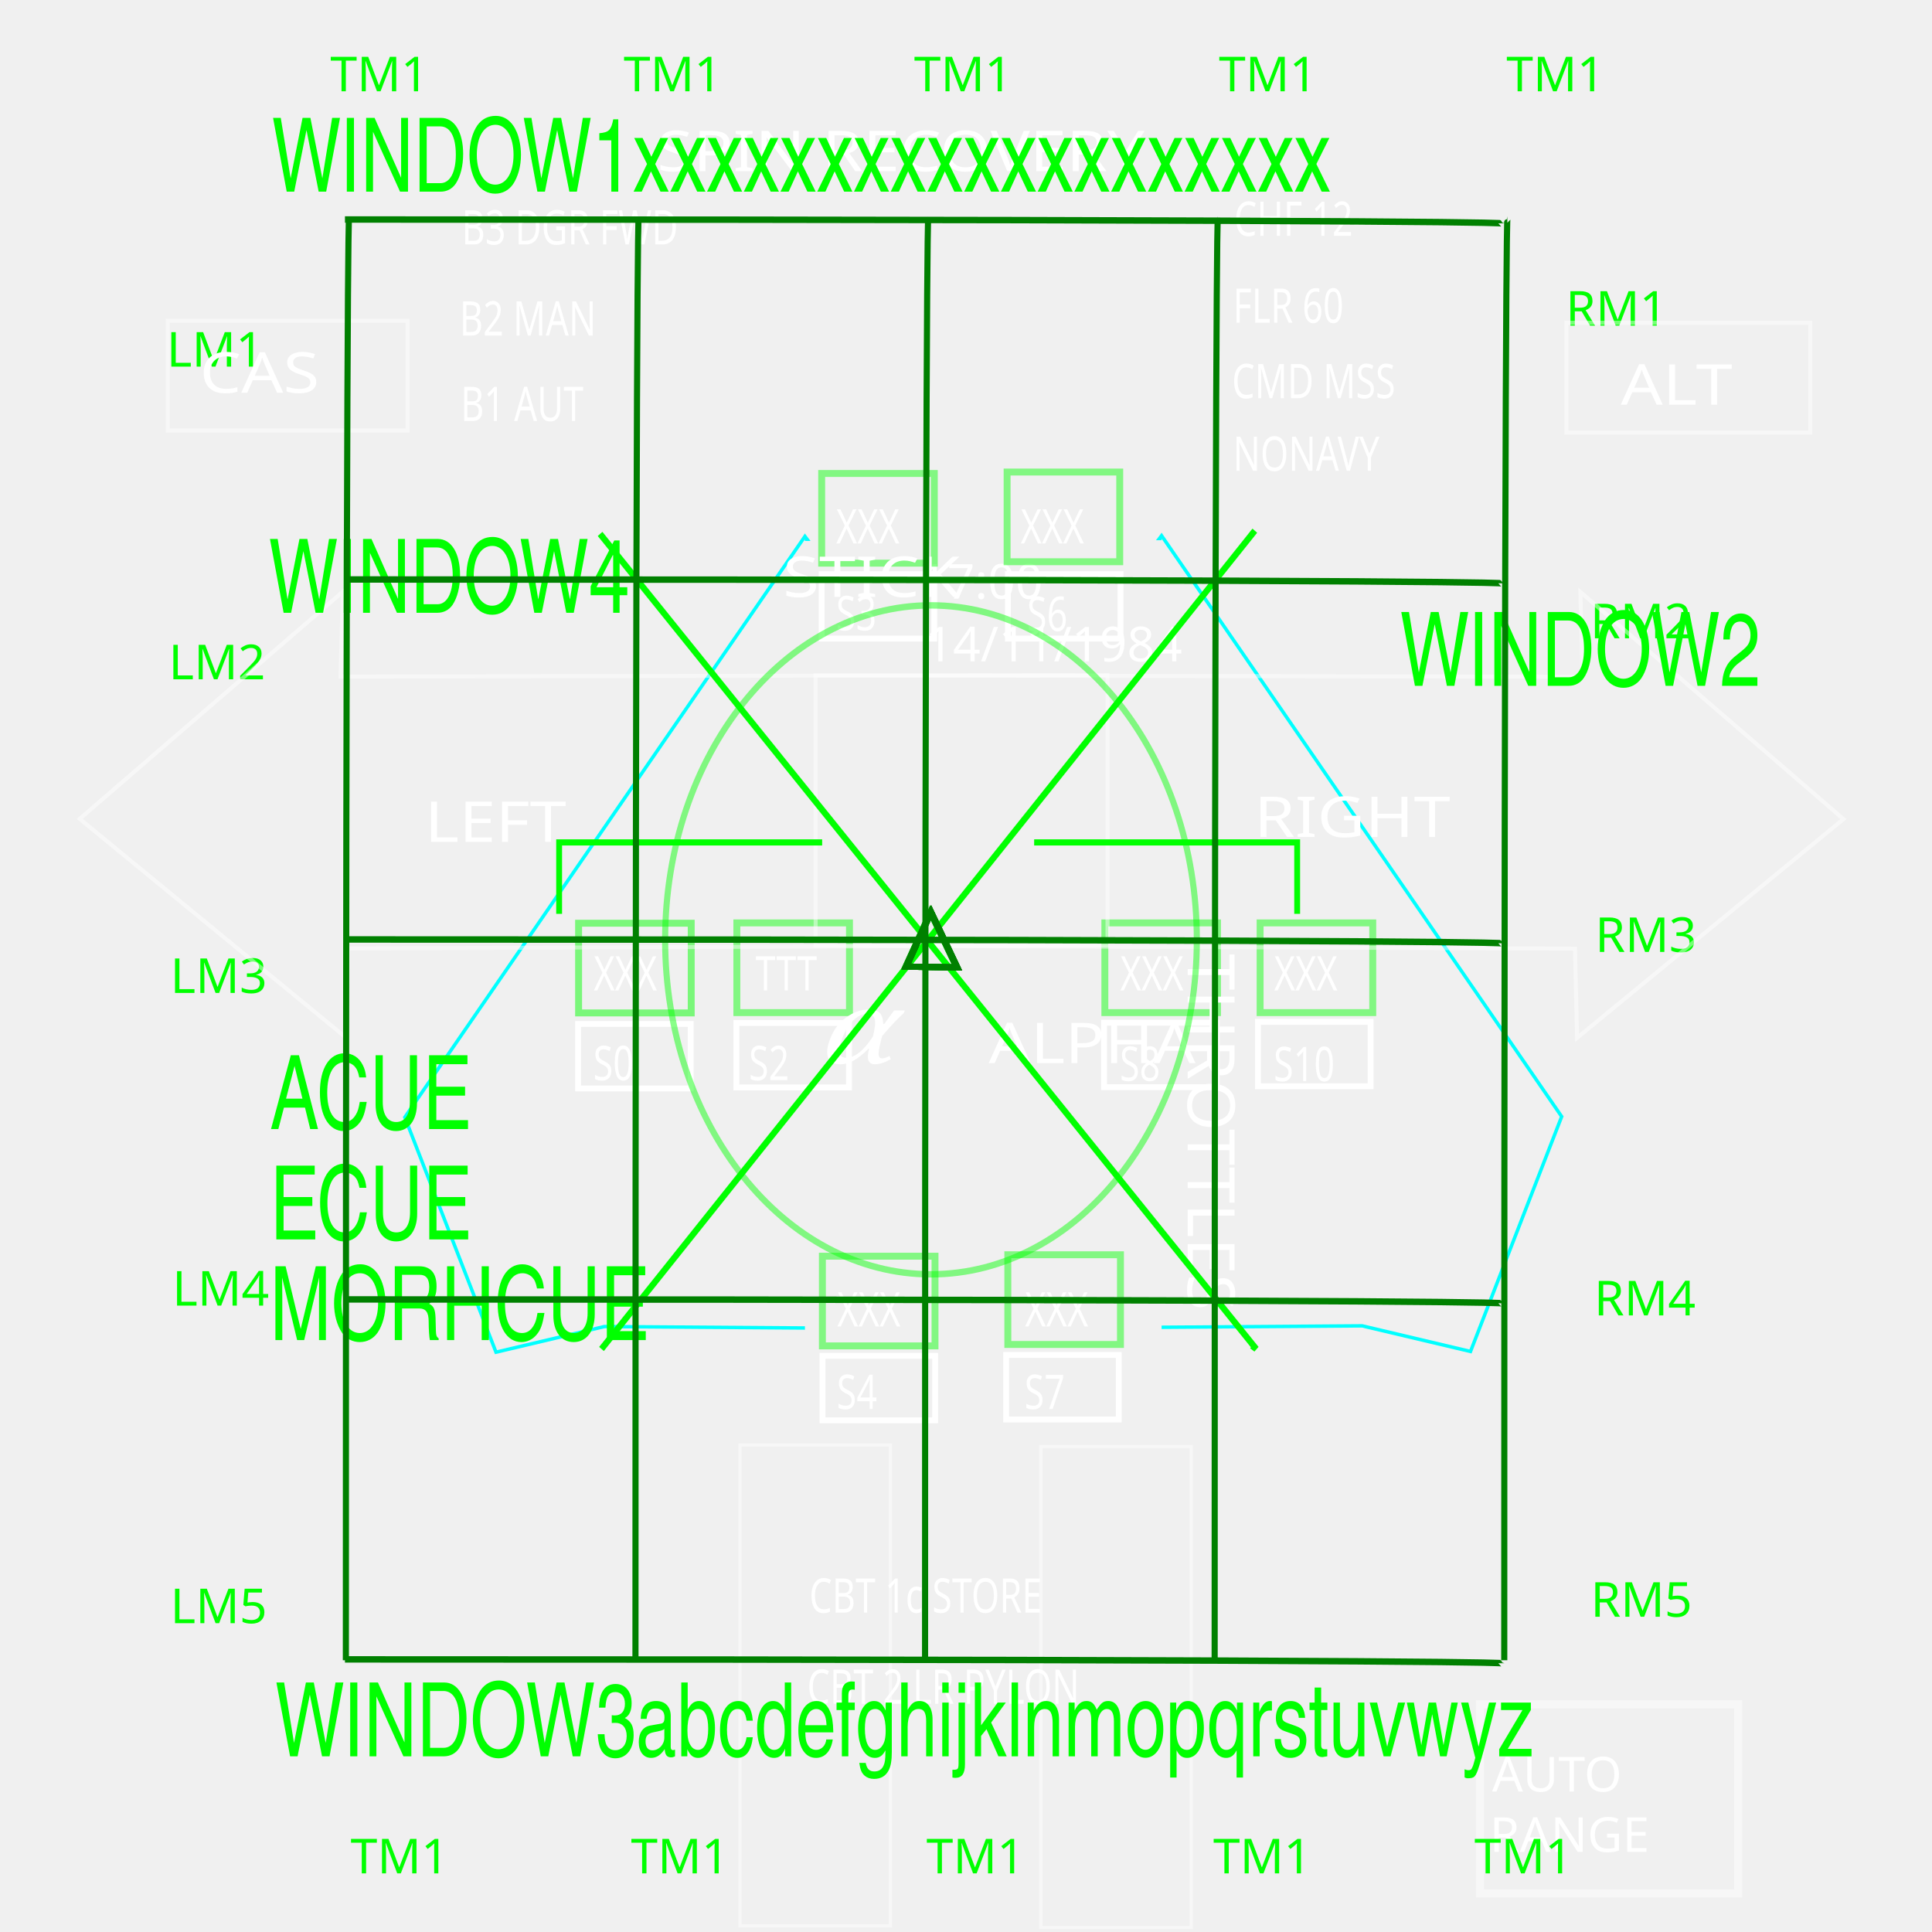
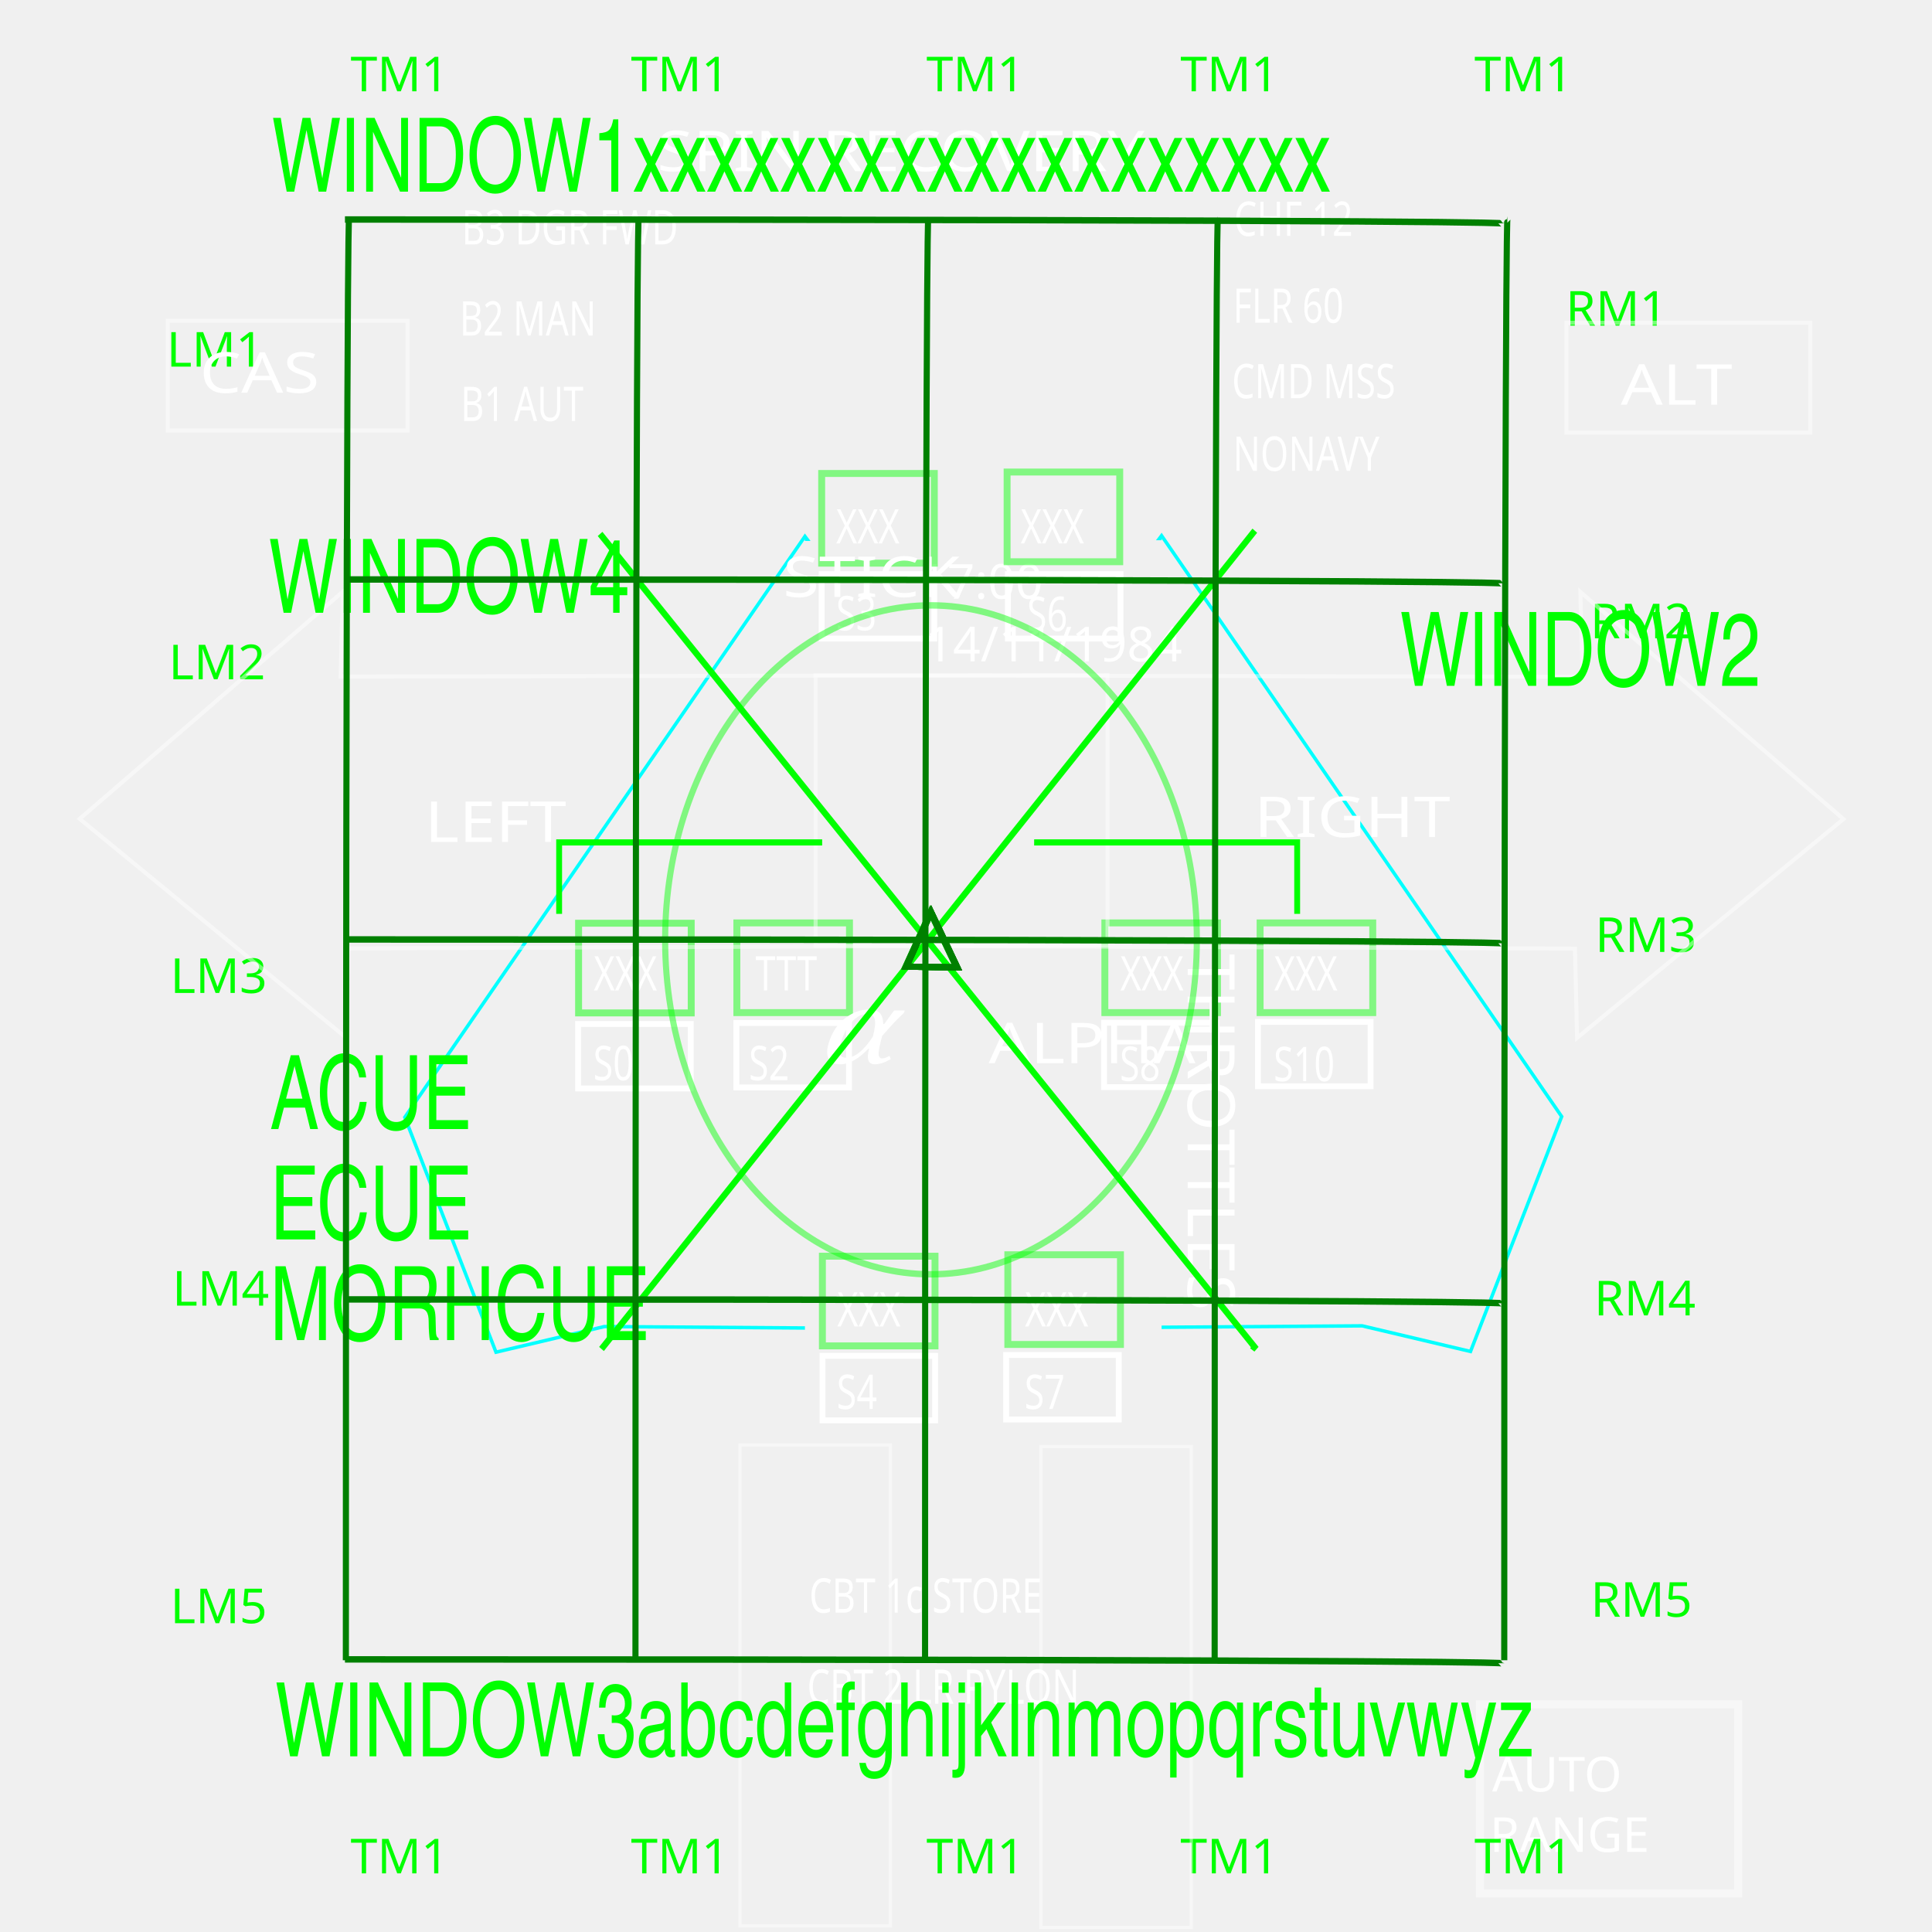
<svg xmlns="http://www.w3.org/2000/svg" version="1.1" id="svg5642" height="480" width="480">
  <defs id="defs5644" />
  <g id="layer1" transform="translate(-0.612904,-573.2655)" style="display:inline">
    <flowRoot xml:space="preserve" id="flowRoot3201" style="font-style:normal;font-weight:normal;line-height:0.01%;font-family:sans-serif;letter-spacing:0px;word-spacing:0px;fill:#ffaaaa;fill-opacity:1;stroke:none" transform="translate(0.612904,574.9191)">
      <flowRegion id="flowRegion3203" style="font-family:sans-serif">
        <rect id="rect3205" width="119.198" height="398.505" x="422.244" y="57.113" style="font-family:sans-serif;fill:#ffaaaa" />
      </flowRegion>
      <flowPara id="flowPara3207" style="font-size:40px;line-height:1.25;font-family:sans-serif"> </flowPara>
    </flowRoot>
    <g id="p1_1">
      <rect transform="translate(0.612904,574.9191)" y="421.778" x="367.696" height="46.972" width="64.145" id="rect3251" style="opacity:0.46;fill:none;stroke:#ffffff;stroke-width:2;stroke-linecap:butt;stroke-linejoin:miter;stroke-miterlimit:4;stroke-opacity:1;stroke-dasharray:none" />
      <text id="text3064-17-1-1" y="1018.365" x="401.488" style="font-style:normal;font-weight:normal;line-height:0%;font-family:'MS 33558';-inkscape-font-specification:'MS 33558';text-align:center;letter-spacing:0px;word-spacing:0px;text-anchor:middle;fill:#ffffff;fill-opacity:1;stroke:none" xml:space="preserve">
        <tspan style="font-size:12px;line-height:1.25;text-align:center;text-anchor:middle;fill:#ffffff" y="1018.365" x="401.488" id="tspan3066-1-6-8">AUTO</tspan>
        <tspan id="tspan3274" style="font-size:12px;line-height:1.25;text-align:center;text-anchor:middle;fill:#ffffff" y="1033.365" x="401.488">RANGE</tspan>
      </text>
      <text id="p1_1_time" y="722.021" x="229.062" style="font-style:normal;font-weight:normal;line-height:0%;font-family:'MS 33558';-inkscape-font-specification:'MS 33558';letter-spacing:0px;word-spacing:0px;fill:#ffffff;fill-opacity:1;stroke:none" xml:space="preserve">
        <tspan style="font-size:12px;line-height:1.25;fill:#ffffff" y="722.021" x="229.062" id="tspan3066-7-2">17:00</tspan>
      </text>
      <text id="p1_1_date" y="737.576" x="230.508" style="font-style:normal;font-weight:normal;line-height:0%;font-family:'MS 33558';-inkscape-font-specification:'MS 33558';letter-spacing:0px;word-spacing:0px;fill:#ffffff;fill-opacity:1;stroke:none" xml:space="preserve">
        <tspan style="font-size:12px;line-height:1.25;fill:#ffffff" y="737.576" x="230.508" id="tspan3066-7-2-9">14/11/1984</tspan>
      </text>
    </g>
  </g>
  <g id="layer2" style="display:inline">
    <text transform="translate(-0.612904,-573.2655)" xml:space="preserve" style="font-style:normal;font-weight:normal;line-height:0%;font-family:'MS 33558';-inkscape-font-specification:'MS 33558';letter-spacing:0px;word-spacing:0px;display:inline;fill:#00ff00;fill-opacity:1;stroke:none" x="42.029" y="664.357" id="MI_0">
      <tspan x="42.029" y="664.357" style="font-size:12px;line-height:1.25;fill:#00ff00" id="tspan3065">LM1</tspan>
    </text>
    <text transform="translate(-0.612904,-573.2655)" xml:space="preserve" style="font-style:normal;font-weight:normal;line-height:0%;font-family:'MS 33558';-inkscape-font-specification:'MS 33558';letter-spacing:0px;word-spacing:0px;display:inline;fill:#00ff00;fill-opacity:1;stroke:none" x="42.531" y="742.028" id="MI_1">
      <tspan id="tspan3066-7" x="42.531" y="742.028" style="font-size:12px;line-height:1.25;fill:#00ff00">LM2</tspan>
    </text>
    <text transform="translate(-0.612904,-573.2655)" xml:space="preserve" style="font-style:normal;font-weight:normal;line-height:0%;font-family:'MS 33558';-inkscape-font-specification:'MS 33558';letter-spacing:0px;word-spacing:0px;display:inline;fill:#00ff00;fill-opacity:1;stroke:none" x="42.943" y="819.965" id="MI_2">
      <tspan id="tspan3066-4" x="42.943" y="819.965" style="font-size:12px;line-height:1.25;fill:#00ff00">LM3</tspan>
    </text>
    <text transform="translate(-0.612904,-573.2655)" xml:space="preserve" style="font-style:normal;font-weight:normal;line-height:0%;font-family:'MS 33558';-inkscape-font-specification:'MS 33558';letter-spacing:0px;word-spacing:0px;display:inline;fill:#00ff00;fill-opacity:1;stroke:none" x="43.445" y="897.636" id="MI_3">
      <tspan id="tspan3066-7-5" x="43.445" y="897.636" style="font-size:12px;line-height:1.25;fill:#00ff00">LM4</tspan>
    </text>
    <text transform="translate(-0.612904,-573.2655)" xml:space="preserve" style="font-style:normal;font-weight:normal;line-height:0%;font-family:'MS 33558';-inkscape-font-specification:'MS 33558';letter-spacing:0px;word-spacing:0px;display:inline;fill:#00ff00;fill-opacity:1;stroke:none" x="42.943" y="976.538" id="MI_4">
      <tspan id="tspan3066-1" x="42.943" y="976.538" style="font-size:12px;line-height:1.25;fill:#00ff00">LM5</tspan>
    </text>
    <text transform="translate(-0.612904,-573.2655)" xml:space="preserve" style="font-style:normal;font-weight:normal;line-height:0%;font-family:'MS 33558';-inkscape-font-specification:'MS 33558';text-align:end;letter-spacing:0px;word-spacing:0px;text-anchor:end;display:inline;fill:#00ff00;fill-opacity:1;stroke:none" x="430.435" y="654.169" id="MI_5">
      <tspan id="tspan3066-6" x="430.435" y="654.169" style="font-size:12px;line-height:1.25;text-align:end;text-anchor:end;fill:#00ff00">RM1</tspan>
    </text>
    <text transform="translate(-0.612904,-573.2655)" xml:space="preserve" style="font-style:normal;font-weight:normal;line-height:0%;font-family:'MS 33558';-inkscape-font-specification:'MS 33558';text-align:end;letter-spacing:0px;word-spacing:0px;text-anchor:end;display:inline;fill:#00ff00;fill-opacity:1;stroke:none" x="436.526" y="731.84" id="MI_6">
      <tspan id="tspan3066-7-4" x="436.526" y="731.84" style="font-size:12px;line-height:1.25;text-align:end;text-anchor:end;fill:#00ff00">RM2</tspan>
    </text>
    <text xml:space="preserve" style="font-style:normal;font-weight:normal;line-height:0%;font-family:'MS 33558';-inkscape-font-specification:'MS 33558';text-align:end;letter-spacing:0px;word-spacing:0px;text-anchor:end;display:inline;fill:#00ff00;fill-opacity:1;stroke:none" x="437.747" y="809.777" id="MI_7" transform="translate(-0.612904,-573.2655)">
      <tspan id="tspan3066-4-3" x="437.747" y="809.777" style="font-size:12px;line-height:1.25;text-align:end;text-anchor:end;fill:#00ff00">RM3</tspan>
    </text>
    <text transform="translate(-0.612904,-573.2655)" xml:space="preserve" style="font-style:normal;font-weight:normal;line-height:0%;font-family:'MS 33558';-inkscape-font-specification:'MS 33558';text-align:end;letter-spacing:0px;word-spacing:0px;text-anchor:end;display:inline;fill:#00ff00;fill-opacity:1;stroke:none" x="437.489" y="900.075" id="MI_8">
      <tspan id="tspan3066-7-5-2" x="437.489" y="900.075" style="font-size:12px;line-height:1.25;text-align:end;text-anchor:end;fill:#00ff00">RM4</tspan>
    </text>
    <text transform="translate(-0.612904,-573.2655)" xml:space="preserve" style="font-style:normal;font-weight:normal;line-height:0%;font-family:'MS 33558';-inkscape-font-specification:'MS 33558';text-align:end;letter-spacing:0px;word-spacing:0px;text-anchor:end;display:inline;fill:#00ff00;fill-opacity:1;stroke:none" x="436.627" y="974.937" id="MI_9">
      <tspan id="tspan3066-1-6" x="436.627" y="974.937" style="font-size:12px;line-height:1.25;text-align:end;text-anchor:end;fill:#00ff00">RM5</tspan>
    </text>
-     <text xml:space="preserve" style="font-style:normal;font-weight:normal;line-height:0%;font-family:'MS 33558';-inkscape-font-specification:'MS 33558';letter-spacing:0px;word-spacing:0px;display:inline;fill:#00ff00;fill-opacity:1;stroke:none" x="82.052" y="22.686" id="MI_10">
-       <tspan id="tspan3066-5" x="82.052" y="22.686" style="font-size:12px;line-height:1.25;fill:#00ff00">TM1</tspan>
-     </text>
-     <text xml:space="preserve" style="font-style:normal;font-weight:normal;line-height:0%;font-family:'MS 33558';-inkscape-font-specification:'MS 33558';letter-spacing:0px;word-spacing:0px;display:inline;fill:#00ff00;fill-opacity:1;stroke:none" x="154.922" y="22.686" id="MI_11">
-       <tspan id="tspan3066-5-7" x="154.922" y="22.686" style="font-size:12px;line-height:1.25;fill:#00ff00">TM1</tspan>
-     </text>
-     <text xml:space="preserve" style="font-style:normal;font-weight:normal;line-height:0%;font-family:'MS 33558';-inkscape-font-specification:'MS 33558';letter-spacing:0px;word-spacing:0px;display:inline;fill:#00ff00;fill-opacity:1;stroke:none" x="227.078" y="22.686" id="MI_12">
-       <tspan id="tspan3066-5-7-6" x="227.078" y="22.686" style="font-size:12px;line-height:1.25;fill:#00ff00">TM1</tspan>
-     </text>
-     <text xml:space="preserve" style="font-style:normal;font-weight:normal;line-height:0%;font-family:'MS 33558';-inkscape-font-specification:'MS 33558';letter-spacing:0px;word-spacing:0px;display:inline;fill:#00ff00;fill-opacity:1;stroke:none" x="302.805" y="22.686" id="MI_13">
-       <tspan id="tspan3066-5-7-5" x="302.805" y="22.686" style="font-size:12px;line-height:1.25;fill:#00ff00">TM1</tspan>
-     </text>
-     <text xml:space="preserve" style="font-style:normal;font-weight:normal;line-height:0%;font-family:'MS 33558';-inkscape-font-specification:'MS 33558';letter-spacing:0px;word-spacing:0px;display:inline;fill:#00ff00;fill-opacity:1;stroke:none" x="374.247" y="22.686" id="MI_14">
-       <tspan id="tspan3066-5-7-20" x="374.247" y="22.686" style="font-size:12px;line-height:1.25;fill:#00ff00">TM1</tspan>
+     <text xml:space="preserve" style="font-style:normal;font-weight:normal;line-height:0%;font-family:'MS 33558';-inkscape-font-specification:'MS 33558';letter-spacing:0px;word-spacing:0px;display:inline;fill:#00ff00;fill-opacity:1;stroke:none" x="87.082" y="22.686" id="MI_10">
+       <tspan id="tspan3066-5" x="87.082" y="22.686" style="font-size:12px;line-height:1.25;fill:#00ff00">TM1</tspan>
+     </text>
+     <text xml:space="preserve" style="font-style:normal;font-weight:normal;line-height:0%;font-family:'MS 33558';-inkscape-font-specification:'MS 33558';letter-spacing:0px;word-spacing:0px;display:inline;fill:#00ff00;fill-opacity:1;stroke:none" x="156.738" y="22.686" id="MI_11">
+       <tspan id="tspan3066-5-7" x="156.738" y="22.686" style="font-size:12px;line-height:1.25;fill:#00ff00">TM1</tspan>
+     </text>
+     <text xml:space="preserve" style="font-style:normal;font-weight:normal;line-height:0%;font-family:'MS 33558';-inkscape-font-specification:'MS 33558';letter-spacing:0px;word-spacing:0px;display:inline;fill:#00ff00;fill-opacity:1;stroke:none" x="230.144" y="22.686" id="MI_12">
+       <tspan id="tspan3066-5-7-6" x="230.144" y="22.686" style="font-size:12px;line-height:1.25;fill:#00ff00">TM1</tspan>
+     </text>
+     <text xml:space="preserve" style="font-style:normal;font-weight:normal;line-height:0%;font-family:'MS 33558';-inkscape-font-specification:'MS 33558';letter-spacing:0px;word-spacing:0px;display:inline;fill:#00ff00;fill-opacity:1;stroke:none" x="293.245" y="22.686" id="MI_13">
+       <tspan id="tspan3066-5-7-5" x="293.245" y="22.686" style="font-size:12px;line-height:1.25;fill:#00ff00">TM1</tspan>
+     </text>
+     <text xml:space="preserve" style="font-style:normal;font-weight:normal;line-height:0%;font-family:'MS 33558';-inkscape-font-specification:'MS 33558';letter-spacing:0px;word-spacing:0px;display:inline;fill:#00ff00;fill-opacity:1;stroke:none" x="366.288" y="22.686" id="MI_14">
+       <tspan id="tspan3066-5-7-20" x="366.288" y="22.686" style="font-size:12px;line-height:1.25;fill:#00ff00">TM1</tspan>
    </text>
    <text xml:space="preserve" style="font-style:normal;font-weight:normal;line-height:0%;font-family:'MS 33558';-inkscape-font-specification:'MS 33558';letter-spacing:0px;word-spacing:0px;display:inline;fill:#00ff00;fill-opacity:1;stroke:none" x="87.082" y="465.436" id="MI_15">
      <tspan id="tspan3066-5-1" x="87.082" y="465.436" style="font-size:12px;line-height:1.25;fill:#00ff00">TM1</tspan>
    </text>
    <text xml:space="preserve" style="font-style:normal;font-weight:normal;line-height:0%;font-family:'MS 33558';-inkscape-font-specification:'MS 33558';letter-spacing:0px;word-spacing:0px;display:inline;fill:#00ff00;fill-opacity:1;stroke:none" x="156.738" y="465.436" id="MI_16">
      <tspan id="tspan3066-5-7-0" x="156.738" y="465.436" style="font-size:12px;line-height:1.25;fill:#00ff00">TM1</tspan>
    </text>
    <text xml:space="preserve" style="font-style:normal;font-weight:normal;line-height:0%;font-family:'MS 33558';-inkscape-font-specification:'MS 33558';letter-spacing:0px;word-spacing:0px;display:inline;fill:#00ff00;fill-opacity:1;stroke:none" x="230.144" y="465.436" id="MI_17">
      <tspan id="tspan3066-5-7-6-1" x="230.144" y="465.436" style="font-size:12px;line-height:1.25;fill:#00ff00">TM1</tspan>
    </text>
-     <text xml:space="preserve" style="font-style:normal;font-weight:normal;line-height:0%;font-family:'MS 33558';-inkscape-font-specification:'MS 33558';letter-spacing:0px;word-spacing:0px;display:inline;fill:#00ff00;fill-opacity:1;stroke:none" x="301.407" y="465.436" id="MI_18">
-       <tspan id="tspan3066-5-7-5-6" x="301.407" y="465.436" style="font-size:12px;line-height:1.25;fill:#00ff00">TM1</tspan>
+     <text xml:space="preserve" style="font-style:normal;font-weight:normal;line-height:0%;font-family:'MS 33558';-inkscape-font-specification:'MS 33558';letter-spacing:0px;word-spacing:0px;display:inline;fill:#00ff00;fill-opacity:1;stroke:none" x="293.245" y="465.436" id="MI_18">
+       <tspan id="tspan3066-5-7-5-6" x="293.245" y="465.436" style="font-size:12px;line-height:1.25;fill:#00ff00">TM1</tspan>
    </text>
    <text xml:space="preserve" style="font-style:normal;font-weight:normal;line-height:0%;font-family:'MS 33558';-inkscape-font-specification:'MS 33558';letter-spacing:0px;word-spacing:0px;display:inline;fill:#00ff00;fill-opacity:1;stroke:none" x="366.288" y="465.436" id="MI_19">
      <tspan id="tspan3066-5-7-5-6-7" x="366.288" y="465.436" style="font-size:12px;line-height:1.25;fill:#00ff00">TM1</tspan>
    </text>
    <text xml:space="preserve" style="font-style:normal;font-weight:normal;line-height:0%;font-family:sans-serif;letter-spacing:0px;word-spacing:0px;fill:#ffffff;fill-opacity:1;stroke:none" x="-66.647" y="196.331" id="p1_2" transform="scale(0.8508431,1.175305)">
      <tspan id="tspan4617" x="-66.647" y="196.331" style="font-size:20.123px;line-height:1.25;font-family:sans-serif">p1_2</tspan>
    </text>
  </g>
  <g id="layer4" style="display:inline">
    <g id="p1_3">
      <path style="fill:none;stroke:#00ffff;stroke-width:0.86px;stroke-linecap:butt;stroke-linejoin:miter;stroke-opacity:1" d="m 199.98,329.934 -49.835,-0.354 -26.916,6.367 -22.652,-58.364 99.404,-144.319 0.533,0.707 -0.533,0" id="path3146-2" />
      <path style="fill:none;stroke:#00ffff;stroke-width:0.86px;stroke-linecap:butt;stroke-linejoin:miter;stroke-opacity:1" d="m 288.591,329.757 49.835,-0.354 26.916,6.367 22.652,-58.364 -99.404,-144.319 -0.533,0.707 0.533,0" id="path3146-7-4" />
      <text transform="scale(0.8679931,1.152083)" xml:space="preserve" style="font-style:normal;font-weight:normal;line-height:0%;font-family:'MS 33558';-inkscape-font-specification:'MS 33558';letter-spacing:0px;word-spacing:0px;fill:#ffffff;fill-opacity:1;stroke:none" x="132.176" y="52.712" id="MI_11-5-2-5">
        <tspan id="tspan3066-5-7-2-3-5" x="132.176" y="52.712" style="font-size:10.316px;line-height:1.25;fill:#ffffff">B3 DGR FWD</tspan>
      </text>
      <text transform="scale(0.8679931,1.152083)" xml:space="preserve" style="font-style:normal;font-weight:normal;line-height:0%;font-family:'MS 33558';-inkscape-font-specification:'MS 33558';letter-spacing:0px;word-spacing:0px;fill:#ffffff;fill-opacity:1;stroke:none" x="131.562" y="72.362" id="MI_11-5-22-17">
        <tspan id="tspan3066-5-7-2-1-1" x="131.562" y="72.362" style="font-size:10.316px;line-height:1.25;fill:#ffffff">B2 MAN</tspan>
      </text>
      <text transform="scale(0.8679931,1.152083)" xml:space="preserve" style="font-style:normal;font-weight:normal;line-height:0%;font-family:'MS 33558';-inkscape-font-specification:'MS 33558';letter-spacing:0px;word-spacing:0px;fill:#ffffff;fill-opacity:1;stroke:none" x="131.869" y="90.784" id="MI_11-5-22-6-1">
        <tspan id="tspan3066-5-7-2-1-8-5" x="131.869" y="90.784" style="font-size:10.316px;line-height:1.25;fill:#ffffff">B1 AUT</tspan>
      </text>
      <text transform="scale(0.8679931,1.152083)" xml:space="preserve" style="font-style:normal;font-weight:normal;line-height:0%;font-family:'MS 33558';-inkscape-font-specification:'MS 33558';letter-spacing:0px;word-spacing:0px;fill:#ffffff;fill-opacity:1;stroke:none" x="352.931" y="69.599" id="MI_11-5-22-61-2">
        <tspan id="tspan3066-5-7-2-1-89-7" x="352.931" y="69.599" style="font-size:10.316px;line-height:1.25;fill:#ffffff">FLR 60</tspan>
      </text>
      <text transform="scale(0.8679931,1.152083)" xml:space="preserve" style="font-style:normal;font-weight:normal;line-height:0%;font-family:'MS 33558';-inkscape-font-specification:'MS 33558';letter-spacing:0px;word-spacing:0px;fill:#ffffff;fill-opacity:1;stroke:none" x="352.624" y="85.872" id="MI_11-5-22-2-6">
        <tspan id="tspan3066-5-7-2-1-79-1" x="352.624" y="85.872" style="font-size:10.316px;line-height:1.25;fill:#ffffff">CMD MSS</tspan>
      </text>
      <text transform="scale(0.8679931,1.152083)" xml:space="preserve" style="font-style:normal;font-weight:normal;line-height:0%;font-family:'MS 33558';-inkscape-font-specification:'MS 33558';letter-spacing:0px;word-spacing:0px;fill:#ffffff;fill-opacity:1;stroke:none" x="352.931" y="101.53" id="MI_11-5-22-54-4">
        <tspan id="tspan3066-5-7-2-1-3-2" x="352.931" y="101.53" style="font-size:10.316px;line-height:1.25;fill:#ffffff">NONAVY</tspan>
      </text>
      <text transform="scale(0.8679931,1.152083)" xml:space="preserve" style="font-style:normal;font-weight:normal;line-height:0%;font-family:'MS 33558';-inkscape-font-specification:'MS 33558';letter-spacing:0px;word-spacing:0px;fill:#ffffff;fill-opacity:1;stroke:none" x="239.33" y="117.189" id="PACS_L_3">
        <tspan id="tspan3066-5-7-2-1-2-3" x="239.33" y="117.189" style="font-size:10.316px;line-height:1.25;fill:#ffffff">XXX</tspan>
      </text>
      <text transform="scale(0.8679931,1.152083)" xml:space="preserve" style="font-style:normal;font-weight:normal;line-height:0%;font-family:'MS 33558';-inkscape-font-specification:'MS 33558';letter-spacing:0px;word-spacing:0px;fill:#ffffff;fill-opacity:1;stroke:none" x="292.139" y="117.189" id="PACS_L_6">
        <tspan id="tspan3066-5-7-2-1-34-2" x="292.139" y="117.189" style="font-size:10.316px;line-height:1.25;fill:#ffffff">XXX</tspan>
      </text>
      <text transform="scale(0.8679931,1.152083)" xml:space="preserve" style="font-style:normal;font-weight:normal;line-height:0%;font-family:'MS 33558';-inkscape-font-specification:'MS 33558';letter-spacing:0px;word-spacing:0px;fill:#ffffff;fill-opacity:1;stroke:none" x="239.33" y="135.917" id="PACS_V_3">
        <tspan id="tspan79103" x="239.33" y="135.917" style="font-size:10.316px;line-height:1.25;fill:#ffffff">S3</tspan>
      </text>
      <text transform="scale(0.8679931,1.152083)" xml:space="preserve" style="font-style:normal;font-weight:normal;line-height:0%;font-family:'MS 33558';-inkscape-font-specification:'MS 33558';letter-spacing:0px;word-spacing:0px;fill:#ffffff;fill-opacity:1;stroke:none" x="293.981" y="136.063" id="PACS_V_6">
        <tspan id="tspan3066-5-7-2-1-4-1" style="font-size:10.316px;line-height:1.25;fill:#ffffff" x="293.981" y="136.063">S6</tspan>
      </text>
      <text transform="scale(0.8679931,1.152083)" xml:space="preserve" style="font-style:normal;font-weight:normal;line-height:0%;font-family:'MS 33558';-inkscape-font-specification:'MS 33558';letter-spacing:0px;word-spacing:0px;fill:#ffffff;fill-opacity:1;stroke:none" x="169.941" y="213.596" id="PACS_L_0">
        <tspan id="tspan3066-5-7-2-1-86-8" x="169.941" y="213.596" style="font-size:10.316px;line-height:1.25;fill:#ffffff">XXX</tspan>
      </text>
      <text transform="scale(0.8679931,1.152083)" xml:space="preserve" style="font-style:normal;font-weight:normal;line-height:0%;font-family:'MS 33558';-inkscape-font-specification:'MS 33558';letter-spacing:0px;word-spacing:0px;fill:#ffffff;fill-opacity:1;stroke:none" x="216.245" y="213.596" id="PACS_L_2">
        <tspan id="tspan7178" x="216.245" y="213.596" style="font-size:10.316px;line-height:1.25;fill:#ffffff">TTT</tspan>
      </text>
      <text transform="scale(0.8679931,1.152083)" xml:space="preserve" style="font-style:normal;font-weight:normal;line-height:0%;font-family:'MS 33558';-inkscape-font-specification:'MS 33558';letter-spacing:0px;word-spacing:0px;fill:#ffffff;fill-opacity:1;stroke:none" x="169.805" y="232.939" id="PACS_V_0">
        <tspan id="tspan7910" x="169.805" y="232.939" style="font-size:10.316px;line-height:1.25;fill:#ffffff">S0</tspan>
      </text>
      <text transform="scale(0.8679931,1.152083)" xml:space="preserve" style="font-style:normal;font-weight:normal;line-height:0%;font-family:'MS 33558';-inkscape-font-specification:'MS 33558';letter-spacing:0px;word-spacing:0px;fill:#ffffff;fill-opacity:1;stroke:none" x="214.348" y="232.939" id="PACS_V_2">
        <tspan id="tspan79102" x="214.348" y="232.939" style="font-size:10.316px;line-height:1.25;fill:#ffffff">S2</tspan>
      </text>
      <text transform="scale(0.8679931,1.152083)" xml:space="preserve" style="font-style:normal;font-weight:normal;line-height:0%;font-family:'MS 33558';-inkscape-font-specification:'MS 33558';letter-spacing:0px;word-spacing:0px;writing-mode:lr-tb;fill:#ffffff;fill-opacity:1;stroke:none" x="320.654" y="213.596" id="PACS_L_8">
        <tspan id="tspan3066-5-7-2-1-6-6" x="320.654" y="213.596" style="font-size:10.316px;line-height:1.25;writing-mode:lr-tb;fill:#ffffff">XXX</tspan>
      </text>
      <text transform="scale(0.8679931,1.152083)" xml:space="preserve" style="font-style:normal;font-weight:normal;line-height:0%;font-family:'MS 33558';-inkscape-font-specification:'MS 33558';letter-spacing:0px;word-spacing:0px;fill:#ffffff;fill-opacity:1;stroke:none" x="364.696" y="213.596" id="PACS_L_10">
        <tspan id="tspan3066-5-7-2-1-0-1" x="364.696" y="213.596" style="font-size:10.316px;line-height:1.25;fill:#ffffff">XXX</tspan>
      </text>
      <text transform="scale(0.8679931,1.152083)" xml:space="preserve" style="font-style:normal;font-weight:normal;line-height:0%;font-family:'MS 33558';-inkscape-font-specification:'MS 33558';letter-spacing:0px;word-spacing:0px;fill:#ffffff;fill-opacity:1;stroke:none" x="320.518" y="233.08" id="PACS_V_8">
        <tspan id="tspan3066-5-7-2-1-61-8" x="320.518" y="233.08" style="font-size:10.316px;line-height:1.25;fill:#ffffff">S8</tspan>
      </text>
      <text transform="scale(0.8679931,1.152083)" xml:space="preserve" style="font-style:normal;font-weight:normal;line-height:0%;font-family:'MS 33558';-inkscape-font-specification:'MS 33558';letter-spacing:0px;word-spacing:0px;fill:#ffffff;fill-opacity:1;stroke:none" x="364.56" y="233.14" id="PACS_V_10">
        <tspan x="364.56" y="233.14" style="font-size:10.316px;line-height:1.25;fill:#ffffff" id="tspan7453">S10</tspan>
      </text>
      <text transform="scale(0.8679931,1.152083)" xml:space="preserve" style="font-style:normal;font-weight:normal;line-height:0%;font-family:'MS 33558';-inkscape-font-specification:'MS 33558';letter-spacing:0px;word-spacing:0px;fill:#ffffff;fill-opacity:1;stroke:none" x="239.637" y="286.055" id="PACS_L_4">
        <tspan id="tspan3066-5-7-2-1-46-2" x="239.637" y="286.055" style="font-size:10.316px;line-height:1.25;fill:#ffffff">XXX</tspan>
      </text>
      <text transform="scale(0.8679931,1.152083)" xml:space="preserve" style="font-style:normal;font-weight:normal;line-height:0%;font-family:'MS 33558';-inkscape-font-specification:'MS 33558';letter-spacing:0px;word-spacing:0px;fill:#ffffff;fill-opacity:1;stroke:none" x="293.367" y="286.055" id="PACS_L_7">
        <tspan id="tspan3066-5-7-2-1-618-7" x="293.367" y="286.055" style="font-size:10.316px;line-height:1.25;fill:#ffffff">XXX</tspan>
      </text>
      <text transform="scale(0.8679931,1.152083)" xml:space="preserve" style="font-style:normal;font-weight:normal;line-height:0%;font-family:'MS 33558';-inkscape-font-specification:'MS 33558';letter-spacing:0px;word-spacing:0px;fill:#ffffff;fill-opacity:1;stroke:none" x="239.501" y="303.848" id="PACS_V_4">
        <tspan id="tspan3066-5-7-2-1-96-9" x="239.501" y="303.848" style="font-size:10.316px;line-height:1.25;fill:#ffffff">S4</tspan>
      </text>
      <text transform="scale(0.8679931,1.152083)" xml:space="preserve" style="font-style:normal;font-weight:normal;line-height:0%;font-family:'MS 33558';-inkscape-font-specification:'MS 33558';letter-spacing:0px;word-spacing:0px;fill:#ffffff;fill-opacity:1;stroke:none" x="293.231" y="303.848" id="PACS_V_7">
        <tspan id="tspan3066-5-7-2-1-88-5" x="293.231" y="303.848" style="font-size:10.316px;line-height:1.25;fill:#ffffff">S7</tspan>
      </text>
      <text transform="scale(0.8679931,1.152083)" xml:space="preserve" style="font-style:normal;font-weight:normal;line-height:0%;font-family:'MS 33558';-inkscape-font-specification:'MS 33558';letter-spacing:0px;word-spacing:0px;fill:#ffffff;fill-opacity:1;stroke:none" x="231.654" y="347.768" id="MI_11-5-22-35-4">
        <tspan id="tspan3066-5-7-2-1-98-3" x="231.654" y="347.768" style="font-size:10.316px;line-height:1.25;fill:#ffffff">CBT 1c STORE</tspan>
      </text>
      <text transform="scale(0.8679931,1.152083)" xml:space="preserve" style="font-style:normal;font-weight:normal;line-height:0%;font-family:'MS 33558';-inkscape-font-specification:'MS 33558';letter-spacing:0px;word-spacing:0px;fill:#ffffff;fill-opacity:1;stroke:none" x="231.04" y="367.418" id="MI_11-5-22-40-1">
        <tspan id="tspan3066-5-7-2-1-76-2" x="231.04" y="367.418" style="font-size:10.316px;line-height:1.25;fill:#ffffff">CBT 2 LR PYLON</tspan>
      </text>
      <rect style="opacity:0.49;fill:none;stroke:#00ff00;stroke-width:1.719;stroke-linecap:butt;stroke-linejoin:miter;stroke-miterlimit:4;stroke-opacity:1;stroke-dasharray:none" id="PACS_R_0" width="27.982" height="22.285" x="143.749" y="229.372" />
      <text transform="scale(0.8679931,1.152083)" xml:space="preserve" style="font-style:normal;font-weight:normal;line-height:0%;font-family:'MS 33558';-inkscape-font-specification:'MS 33558';letter-spacing:0px;word-spacing:0px;fill:#ffffff;fill-opacity:1;stroke:none" x="353.238" y="50.87" id="MI_11-5-22-5-3">
        <tspan id="tspan3066-5-7-2-1-7-3" x="353.238" y="50.87" style="font-size:10.316px;line-height:1.25;fill:#ffffff">CHF 12-</tspan>
      </text>
      <rect style="opacity:0.46;fill:none;stroke:#00ff00;stroke-width:1.719;stroke-linecap:butt;stroke-linejoin:miter;stroke-miterlimit:4;stroke-opacity:1;stroke-dasharray:none" id="PACS_R_2" width="27.982" height="22.285" x="183.07" y="229.294" />
      <rect style="opacity:0.46;fill:none;stroke:#00ff00;stroke-width:1.719;stroke-linecap:butt;stroke-linejoin:miter;stroke-miterlimit:4;stroke-opacity:1;stroke-dasharray:none" id="PACS_R_8" width="27.982" height="22.285" x="274.499" y="229.294" />
      <rect style="opacity:0.46;fill:none;stroke:#00ff00;stroke-width:1.719;stroke-linecap:butt;stroke-linejoin:miter;stroke-miterlimit:4;stroke-opacity:1;stroke-dasharray:none" id="PACS_R_10" width="27.982" height="22.285" x="313.07" y="229.294" />
      <rect style="opacity:0.46;fill:none;stroke:#00ff00;stroke-width:1.719;stroke-linecap:butt;stroke-linejoin:miter;stroke-miterlimit:4;stroke-opacity:1;stroke-dasharray:none" id="PACS_R_3" width="27.982" height="22.285" x="204.142" y="117.634" />
      <rect style="opacity:0.46;fill:none;stroke:#00ff00;stroke-width:1.719;stroke-linecap:butt;stroke-linejoin:miter;stroke-miterlimit:4;stroke-opacity:1;stroke-dasharray:none" id="PACS_R_6" width="27.982" height="22.285" x="250.213" y="117.277" />
      <rect style="opacity:0.46;fill:none;stroke:#00ff00;stroke-width:1.719;stroke-linecap:butt;stroke-linejoin:miter;stroke-miterlimit:4;stroke-opacity:1;stroke-dasharray:none" id="PACS_R_4" width="27.982" height="22.285" x="204.32" y="312.098" />
      <rect style="opacity:0.46;fill:none;stroke:#00ff00;stroke-width:1.719;stroke-linecap:butt;stroke-linejoin:miter;stroke-miterlimit:4;stroke-opacity:1;stroke-dasharray:none" id="PACS_R_7" width="27.982" height="22.285" x="250.392" y="311.741" />
      <rect style="fill:none;stroke:#ffffff;stroke-width:1.458;stroke-linecap:butt;stroke-linejoin:miter;stroke-miterlimit:4;stroke-opacity:1;stroke-dasharray:none;display:inline" id="PACS_R1_0" width="27.982" height="16.017" x="143.623" y="254.404" />
      <rect style="fill:none;stroke:#ffffff;stroke-width:1.458;stroke-linecap:butt;stroke-linejoin:miter;stroke-miterlimit:4;stroke-opacity:1;stroke-dasharray:none;display:inline" id="PACS_R1_2" width="27.982" height="16.017" x="182.95" y="254.158" />
      <rect style="fill:none;stroke:#ffffff;stroke-width:1.458;stroke-linecap:butt;stroke-linejoin:miter;stroke-miterlimit:4;stroke-opacity:1;stroke-dasharray:none;display:inline" id="PACS_R1_3" width="27.982" height="16.017" x="204.129" y="142.638" />
      <rect style="fill:none;stroke:#ffffff;stroke-width:1.458;stroke-linecap:butt;stroke-linejoin:miter;stroke-miterlimit:4;stroke-opacity:1;stroke-dasharray:none;display:inline" id="PACS_R1_6" width="27.982" height="16.017" x="250.404" y="142.638" />
      <rect style="fill:none;stroke:#ffffff;stroke-width:1.458;stroke-linecap:butt;stroke-linejoin:miter;stroke-miterlimit:4;stroke-opacity:1;stroke-dasharray:none;display:inline" id="PACS_R1_8" width="27.982" height="16.017" x="274.302" y="254.088" />
      <rect style="fill:none;stroke:#ffffff;stroke-width:1.458;stroke-linecap:butt;stroke-linejoin:miter;stroke-miterlimit:4;stroke-opacity:1;stroke-dasharray:none;display:inline" id="PACS_R1_10" width="27.982" height="16.017" x="312.538" y="253.871" />
      <rect style="fill:none;stroke:#ffffff;stroke-width:1.458;stroke-linecap:butt;stroke-linejoin:miter;stroke-miterlimit:4;stroke-opacity:1;stroke-dasharray:none;display:inline" id="PACS_R1_4" width="27.982" height="16.017" x="204.347" y="336.861" />
      <rect style="fill:none;stroke:#ffffff;stroke-width:1.458;stroke-linecap:butt;stroke-linejoin:miter;stroke-miterlimit:4;stroke-opacity:1;stroke-dasharray:none;display:inline" id="PACS_R1_7" width="27.982" height="16.017" x="249.97" y="336.644" />
    </g>
  </g>
  <g id="layer8" style="display:inline">
    <g id="pjitds_1">
      <g id="jtids_main" />
    </g>
  </g>
  <g id="layer11" style="display:inline">
    <g id="p_spin_recovery">
      <g id="p_spin_stick_left">
        <path style="opacity:0.46;fill:none;stroke:#ffffff;stroke-width:1;stroke-linecap:butt;stroke-linejoin:miter;stroke-miterlimit:4;stroke-opacity:1" d="m 19.804,203.446 65.357,-56.429 -0.536,21.071 190.536,-0.357 0,67.143 -188.658,0.758 -0.52,22.166 z" id="rect3170" />
        <text xml:space="preserve" style="font-style:normal;font-weight:normal;line-height:0%;font-family:'MS 33558';-inkscape-font-specification:'MS 33558';letter-spacing:0px;word-spacing:0px;fill:#ffffff;fill-opacity:1;stroke:none" x="97.721" y="225.849" id="text3174" transform="scale(1.079787,0.9261086)">
          <tspan id="tspan3176" x="97.721" y="225.849" style="font-size:15.117px;line-height:1.25">LEFT</tspan>
        </text>
      </g>
      <text transform="scale(1.079787,0.9261086)" id="text3174-1" y="160.136" x="180.161" style="font-style:normal;font-weight:normal;line-height:0%;font-family:'MS 33558';-inkscape-font-specification:'MS 33558';letter-spacing:0px;word-spacing:0px;display:inline;fill:#ffffff;fill-opacity:1;stroke:none" xml:space="preserve">
        <tspan style="font-size:15.117px;line-height:1.25;fill:#ffffff;stroke:none" y="160.136" x="180.161" id="tspan3176-7">STICK</tspan>
      </text>
      <g id="p_spin_stick_right">
        <text xml:space="preserve" style="font-style:normal;font-weight:normal;line-height:0%;font-family:'MS 33558';-inkscape-font-specification:'MS 33558';letter-spacing:0px;word-spacing:0px;display:inline;fill:#ffffff;fill-opacity:1;stroke:none" x="288.565" y="224.542" id="text3174-0" transform="scale(1.079787,0.9261086)">
          <tspan id="tspan3176-9" x="288.565" y="224.542" style="font-size:15.117px;line-height:1.25">RIGHT</tspan>
        </text>
        <path style="opacity:0.46;fill:none;stroke:#ffffff;stroke-width:1;stroke-linecap:butt;stroke-linejoin:miter;stroke-miterlimit:4;stroke-opacity:1;display:inline" d="m 457.998,203.499 -65.357,-56.429 0.536,21.071 -190.536,-0.357 0,67.143 188.658,0.758 0.52,22.166 z" id="rect3170-4" />
      </g>
      <text transform="scale(1.079787,0.9261086)" id="text3174-1-4" y="45.915" x="151.196" style="font-style:normal;font-weight:normal;line-height:0%;font-family:'MS 33558';-inkscape-font-specification:'MS 33558';letter-spacing:0px;word-spacing:0px;display:inline;fill:#ffffff;fill-opacity:1;stroke:none" xml:space="preserve">
        <tspan style="font-size:15.117px;line-height:1.25;fill:#ffffff;stroke:none" y="45.915" x="151.196" id="tspan3176-7-8">SPIN RECOVERY</tspan>
      </text>
      <text transform="scale(1.079787,0.9261086)" id="p_spin_cas" y="105.361" x="45.952" style="font-style:normal;font-weight:normal;line-height:0%;font-family:'MS 33558';-inkscape-font-specification:'MS 33558';letter-spacing:0px;word-spacing:0px;display:inline;fill:#ffffff;fill-opacity:1;stroke:none" xml:space="preserve">
        <tspan style="font-size:15.117px;line-height:1.25;fill:#ffffff;stroke:none" y="105.361" x="45.952" id="tspan3176-7-2">CAS</tspan>
      </text>
      <text transform="scale(1.079787,0.9261086)" id="p_spin_alt" y="108.563" x="372.921" style="font-style:normal;font-weight:normal;line-height:0%;font-family:'MS 33558';-inkscape-font-specification:'MS 33558';letter-spacing:0px;word-spacing:0px;display:inline;fill:#ffffff;fill-opacity:1;stroke:none" xml:space="preserve">
        <tspan style="font-size:15.117px;line-height:1.25;fill:#ffffff;stroke:none" y="108.563" x="372.921" id="tspan3176-7-2-5">ALT</tspan>
      </text>
      <text transform="scale(1.079787,0.9261086)" id="p_spin_alpha" y="285.224" x="227.482" style="font-style:normal;font-weight:normal;line-height:0%;font-family:'MS 33558';-inkscape-font-specification:'MS 33558';letter-spacing:0px;word-spacing:0px;display:inline;fill:#ffffff;fill-opacity:1;stroke:none" xml:space="preserve">
        <tspan style="font-size:15.117px;line-height:1.25;fill:#ffffff;stroke:none" y="285.224" x="227.482" id="tspan3176-7-2-5-1">ALPHA</tspan>
      </text>
      <text transform="scale(1.000534,0.9994664)" id="text3174-1-8-4-5-7" y="301.253" x="237.096" style="font-style:normal;font-weight:normal;line-height:0%;font-family:'MS 33558';-inkscape-font-specification:'MS 33558';letter-spacing:0px;word-spacing:0px;writing-mode:tb-rl;display:inline;fill:#ffffff;fill-opacity:1;stroke:none" xml:space="preserve">
        <tspan style="font-size:16.314px;line-height:1.25;writing-mode:tb-rl;fill:#ffffff;stroke:none" y="237.096" x="301.253" id="tspan3176-7-2-5-1-1">THROTTLES</tspan>
      </text>
      <path style="opacity:0.46;fill:none;stroke:#ffffff;stroke-width:0.806" d="m 183.848,358.992 37.376,0 0,119.493 -37.376,0 z" id="p_spin_throttle_left" />
      <path style="opacity:0.46;fill:none;stroke:#ffffff;stroke-width:0.806;display:inline" d="m 258.599,359.392 37.376,0 0,119.493 -37.376,0 z" id="p_spin_throttle_right" />
      <path d="m 221.307,263.141 c -1.488,0.853 -2.806,1.279 -3.955,1.279 -1.642,0 -2.119,-1.284 -1.43,-3.851 l -0.177,0 c -2.492,2.567 -4.807,3.851 -6.943,3.851 -1.599,0 -2.62,-0.564 -3.062,-1.692 -0.442,-1.128 -0.248,-2.737 0.584,-4.827 0.857,-2.155 2.18,-3.874 3.969,-5.158 1.788,-1.284 3.59,-1.925 5.404,-1.925 1.353,2e-5 2.303,0.275 2.852,0.825 0.548,0.55 0.845,1.472 0.889,2.764 l 0.242,0 2.462,-3.356 2.641,0 -0.268,0.674 c -1.178,1.018 -2.958,2.902 -5.341,5.653 -0.511,1.852 -0.803,3.246 -0.875,4.181 -0.072,0.935 0.225,1.403 0.891,1.403 0.44,0 1.045,-0.211 1.814,-0.633 z m -4.445,-5.584 c 0.531,-2.063 0.685,-3.521 0.46,-4.374 -0.224,-0.853 -0.868,-1.279 -1.931,-1.279 -1.138,1e-5 -2.256,0.53 -3.353,1.589 -1.098,1.059 -1.997,2.469 -2.697,4.229 -1.346,3.383 -1.037,5.075 0.928,5.075 2.093,0 4.291,-1.747 6.593,-5.24 z" style="font-size:30.477px;font-style:italic;font-variant:normal;font-weight:normal;font-stretch:normal;line-height:125%;letter-spacing:0px;word-spacing:0px;fill:#ffffff;fill-opacity:1;stroke:none;font-family:Cambria Math;-inkscape-font-specification:Cambria Math Italic" id="path3591" />
      <rect y="79.682" x="41.663" height="27.274" width="59.599" id="rect3513" style="opacity:0.46;fill:none;stroke:#ffffff;stroke-width:1;stroke-linecap:butt;stroke-linejoin:miter;stroke-miterlimit:4;stroke-opacity:1;stroke-dasharray:none;display:inline" />
      <rect y="80.187" x="389.156" height="27.274" width="60.609" id="rect3515" style="opacity:0.46;fill:none;stroke:#ffffff;stroke-width:1;stroke-linecap:butt;stroke-linejoin:miter;stroke-miterlimit:4;stroke-opacity:1;stroke-dasharray:none;display:inline" />
    </g>
    <g id="p_VSD" transform="matrix(1.521183,0,0,1.600267,515.0737,157.3461)">
      <g transform="translate(-294.522,-80.17517)" id="g3796">
        <g id="layer1-2" transform="translate(0,-796.3608)">
          <text xml:space="preserve" style="font-style:normal;font-variant:normal;font-weight:normal;font-stretch:condensed;line-height:0%;font-family:'Liberation Sans Narrow';-inkscape-font-specification:'Liberation Sans Narrow Condensed';text-align:start;letter-spacing:0px;word-spacing:0px;writing-mode:lr-tb;text-anchor:start;fill:#00ff00;fill-opacity:1;stroke:none" x="0.341" y="773.392" id="window-1" transform="scale(0.9572034,1.04471)">
            <tspan id="tspan8129-7" x="0.341" y="773.392" style="font-size:15.287px;line-height:1.25">WINDOW1xxxxxxxxxxxxxxxxxxx</tspan>
          </text>
          <text xml:space="preserve" style="font-style:normal;font-variant:normal;font-weight:normal;font-stretch:condensed;line-height:0%;font-family:'Liberation Sans Narrow';-inkscape-font-specification:'Liberation Sans Narrow Condensed';text-align:start;letter-spacing:0px;word-spacing:0px;writing-mode:lr-tb;text-anchor:start;fill:#00ff00;fill-opacity:1;stroke:none" x="0.914" y="1005.909" id="window-3" transform="scale(0.9572034,1.04471)">
            <tspan id="tspan8129-7-0" x="0.914" y="1005.909" style="font-size:15.287px;line-height:1.25">WINDOW3abcdefghijklnmopqrstuvwyz</tspan>
          </text>
          <text xml:space="preserve" style="font-style:normal;font-variant:normal;font-weight:normal;font-stretch:condensed;line-height:0%;font-family:'Liberation Sans Narrow';-inkscape-font-specification:'Liberation Sans Narrow Condensed';text-align:start;letter-spacing:0px;word-spacing:0px;writing-mode:lr-tb;text-anchor:start;fill:#00ff00;fill-opacity:1;stroke:none" x="-0.187" y="835.967" id="window-4" transform="scale(0.9572034,1.04471)">
            <tspan id="tspan8129-7-4" x="-0.187" y="835.967" style="font-size:15.287px;line-height:1.25">WINDOW4</tspan>
          </text>
          <text xml:space="preserve" style="font-style:normal;font-variant:normal;font-weight:normal;font-stretch:condensed;line-height:0%;font-family:'Liberation Sans Narrow';-inkscape-font-specification:'Liberation Sans Narrow Condensed';text-align:start;letter-spacing:0px;word-spacing:0px;writing-mode:lr-tb;text-anchor:start;fill:#00ff00;fill-opacity:1;stroke:none" x="0.022" y="912.694" id="ACUE" transform="scale(0.9572034,1.04471)">
            <tspan id="tspan8129-7-4-8" x="0.022" y="912.694" style="font-size:15.287px;line-height:1.25">ACUE</tspan>
          </text>
          <text xml:space="preserve" style="font-style:normal;font-variant:normal;font-weight:normal;font-stretch:condensed;line-height:0%;font-family:'Liberation Sans Narrow';-inkscape-font-specification:'Liberation Sans Narrow Condensed';text-align:start;letter-spacing:0px;word-spacing:0px;writing-mode:lr-tb;text-anchor:start;fill:#00ff00;fill-opacity:1;stroke:none" x="0.022" y="929.097" id="ECUE" transform="scale(0.9572034,1.04471)">
            <tspan id="tspan8129-7-4-8-4" x="0.022" y="929.097" style="font-size:15.287px;line-height:1.25">ECUE</tspan>
          </text>
          <text xml:space="preserve" style="font-style:normal;font-variant:normal;font-weight:normal;font-stretch:condensed;line-height:0%;font-family:'Liberation Sans Narrow';-inkscape-font-specification:'Liberation Sans Narrow Condensed';text-align:start;letter-spacing:0px;word-spacing:0px;writing-mode:lr-tb;text-anchor:start;fill:#00ff00;fill-opacity:1;stroke:none" x="0.022" y="944.056" id="MORHCUE" transform="scale(0.9572034,1.04471)">
            <tspan x="0.022" y="944.056" id="tspan3670" style="font-size:15.287px;line-height:1.25">MORHCUE</tspan>
          </text>
          <path style="opacity:0.465;fill:none;stroke:#00ff00;stroke-width:1;stroke-miterlimit:4;stroke-dasharray:none" d="m 151.393,924.123 c 0,28.678 -19.44,51.926 -43.419,51.926 -23.98,0 -43.419,-23.248 -43.419,-51.926 0,-28.678 19.44,-51.926 43.419,-51.926 23.98,0 43.419,23.248 43.419,51.926 z" id="target_circle" />
          <path id="horizon_line" style="fill:none;stroke:#00ff00;stroke-width:0.955px;stroke-linecap:butt;stroke-linejoin:miter;stroke-opacity:1" d="m 47.242,920.09 0,0 0,-11.091 42.958,0 m 77.582,11.091 0,0 0,-11.091 -42.958,0" />
          <text xml:space="preserve" style="font-style:normal;font-variant:normal;font-weight:normal;font-stretch:condensed;line-height:0%;font-family:'Liberation Sans Narrow';-inkscape-font-specification:'Liberation Sans Narrow Condensed';text-align:start;letter-spacing:0px;word-spacing:0px;writing-mode:lr-tb;text-anchor:start;fill:#00ff00;fill-opacity:1;stroke:none" x="192.845" y="846.824" id="window-2" transform="scale(0.9572034,1.04471)">
            <tspan x="192.845" y="846.824" id="tspan3666" style="font-size:15.287px;line-height:1.25">WINDOW2</tspan>
          </text>
          <path id="nofire_cross" style="fill:#00ff00;stroke:#00ff00;stroke-width:1;stroke-linecap:butt;stroke-linejoin:miter;stroke-miterlimit:4;stroke-dasharray:none;stroke-opacity:1" d="M 54.162,987.644 160.862,860.602 m -106.932,0.504 107.163,126.538 -0.693,-0.504" />
          <path style="fill:none;stroke:#00ff00;stroke-width:0.955px;stroke-linecap:butt;stroke-linejoin:miter;stroke-opacity:1" d="m 103.808,928.282 8.314,0.126 -4.273,-8.57 z" id="target_friendly_0" />
          <path style="fill:none;stroke:#008000;stroke-width:0.955px;stroke-linecap:butt;stroke-linejoin:miter;stroke-opacity:1" d="m 103.98,928.282 8.314,0.126 -4.273,-8.57 z" id="target_friendly_1" />
          <path style="fill:none;stroke:#008000;stroke-width:0.955px;stroke-linecap:butt;stroke-linejoin:miter;stroke-opacity:1" d="m 103.98,928.282 8.314,0.126 -4.273,-8.57 z" id="target_friendly_2" />
          <path style="fill:none;stroke:#008000;stroke-width:0.955px;stroke-linecap:butt;stroke-linejoin:miter;stroke-opacity:1" d="m 103.817,928.282 8.314,0.126 -4.273,-8.57 z" id="target_friendly_3" />
          <path style="fill:none;stroke:#008000;stroke-width:0.955px;stroke-linecap:butt;stroke-linejoin:miter;stroke-opacity:1" d="m 103.98,928.282 8.314,0.126 -4.273,-8.57 z" id="target_friendly_4" />
          <path style="fill:none;stroke:#008000;stroke-width:0.955px;stroke-linecap:butt;stroke-linejoin:miter;stroke-opacity:1" d="m 103.98,928.282 8.314,0.126 -4.273,-8.57 z" id="target_friendly_5" />
          <text xml:space="preserve" style="font-style:normal;font-weight:normal;line-height:0%;font-family:sans-serif;letter-spacing:0px;word-spacing:0px;fill:#000000;fill-opacity:1;stroke:none" x="118.393" y="117.786" id="text4798" transform="translate(0,796.3608)">
            <tspan id="tspan4800" x="118.393" y="117.786" style="font-size:40px;line-height:1.25;font-family:sans-serif"> </tspan>
          </text>
        </g>
        <path id="path6207-2-7-3-5" style="fill:none;stroke:#008000;stroke-width:1;stroke-linecap:butt;stroke-linejoin:miter;stroke-miterlimit:4;stroke-dasharray:none;stroke-opacity:1" d="m 201.603,239.611 c 0,-223.677 0.503,-223.677 0.503,-223.677 M 154.305,239.611 c 0,-223.677 0.503,-223.677 0.503,-223.677 M 12.41,239.611 c 0,-223.677 0.503,-223.677 0.503,-223.677 M 59.708,239.611 c 0,-223.677 0.503,-223.677 0.503,-223.677 M 107.007,239.611 c 0,-223.677 0.503,-223.677 0.503,-223.677 M 12.261,239.477 c 188.875,0 188.875,0.595 188.875,0.595 M 12.261,183.59 c 188.875,0 188.875,0.595 188.875,0.595 M 12.261,71.816 c 188.875,0 188.875,0.595 188.875,0.595 M 12.261,127.703 c 188.875,0 188.875,0.595 188.875,0.595 M 12.261,15.929 c 188.875,0 188.875,0.595 188.875,0.595" />
      </g>
    </g>
  </g>
</svg>
